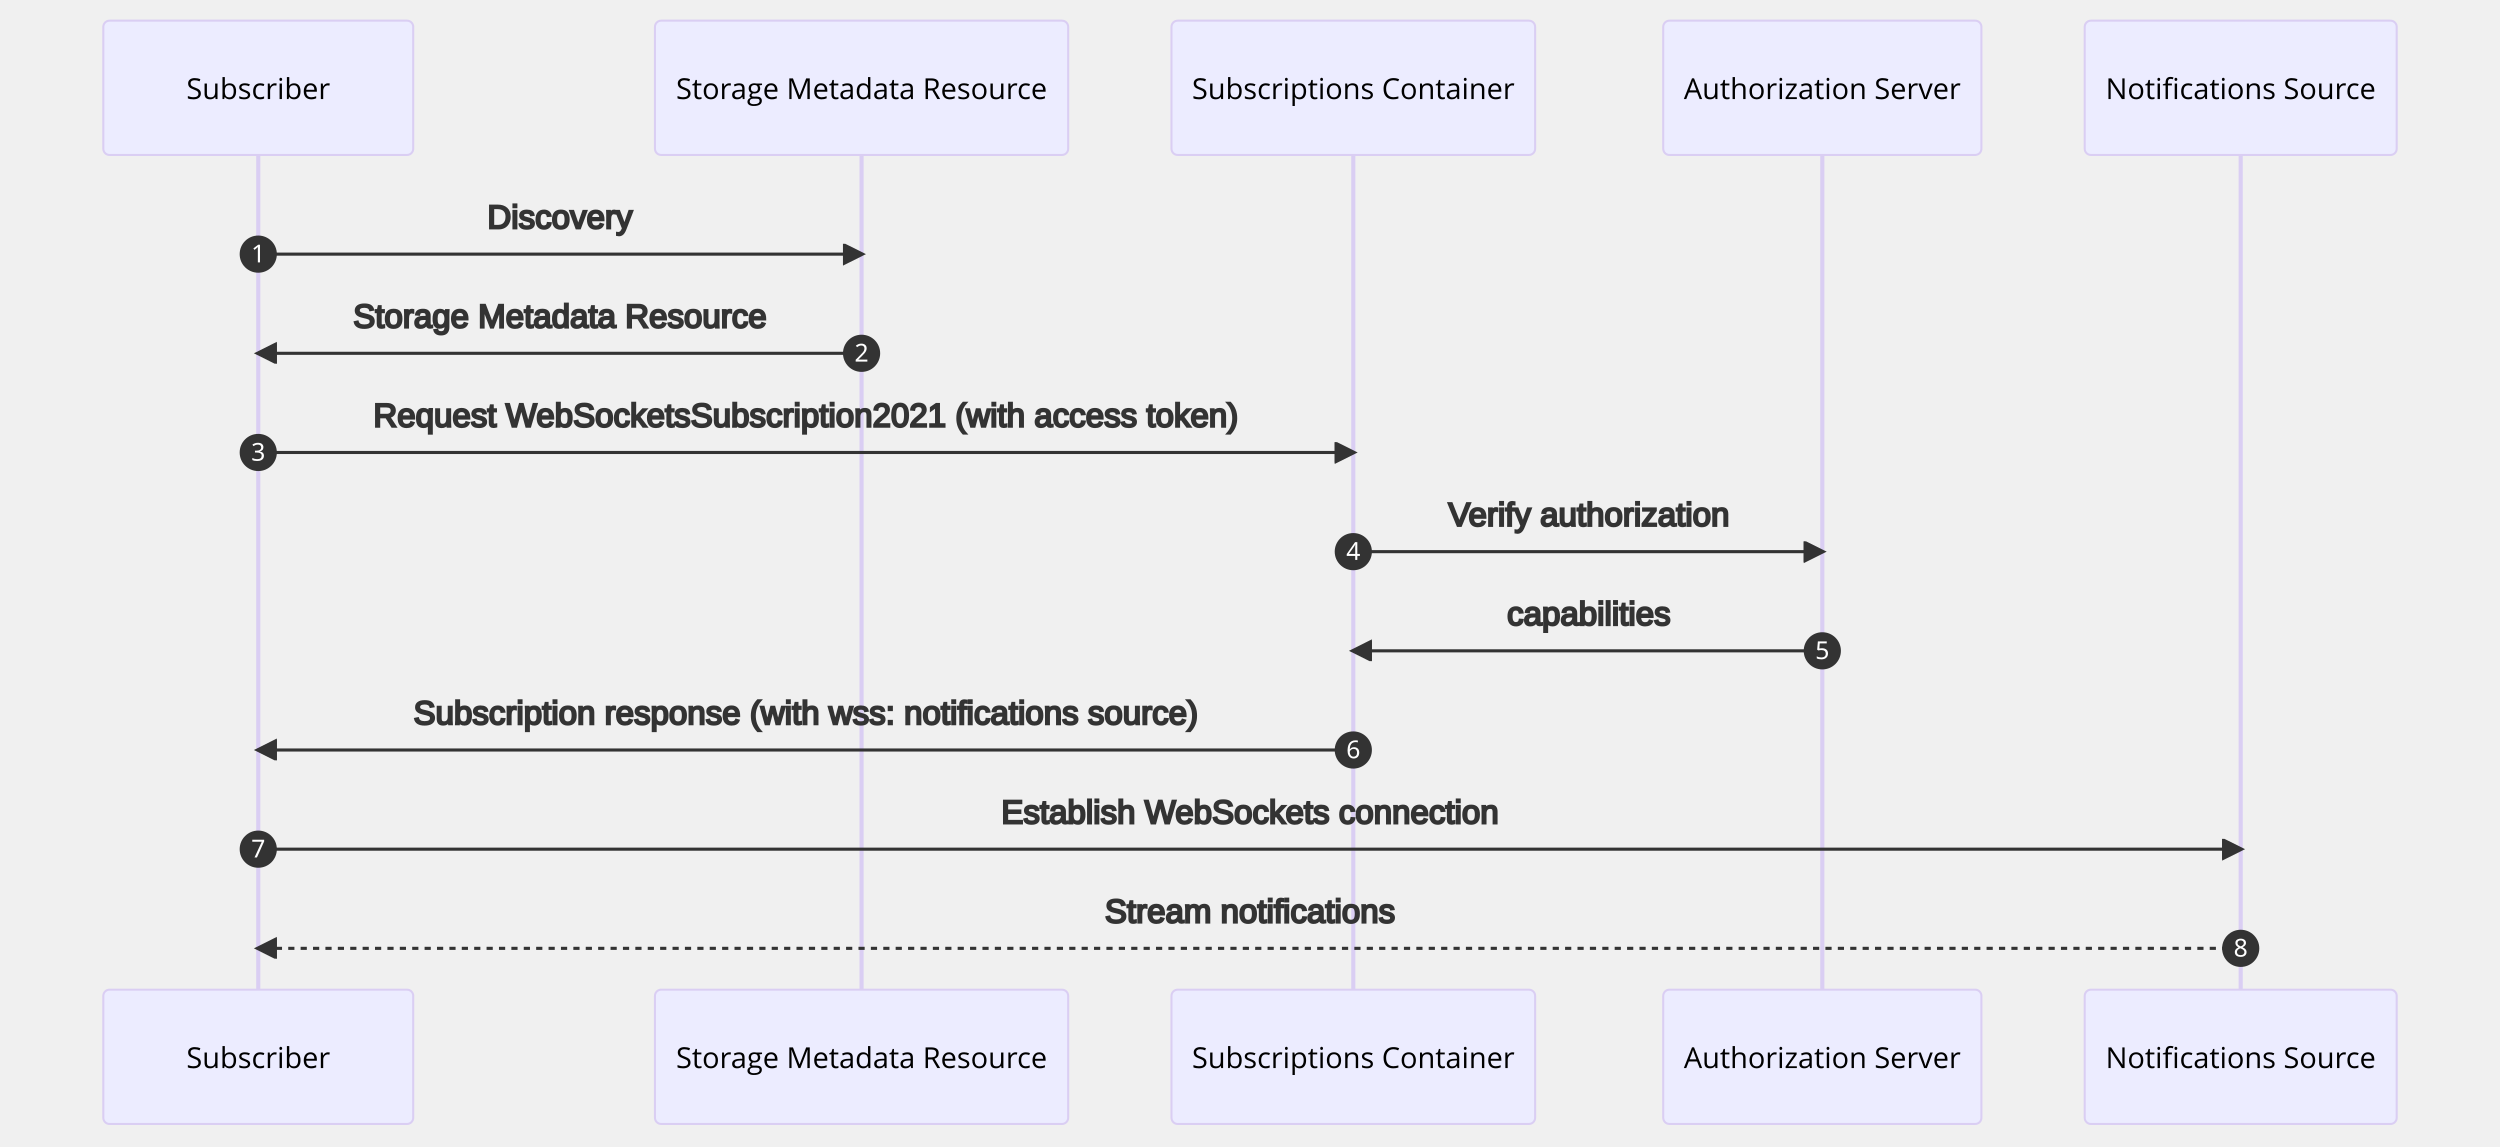
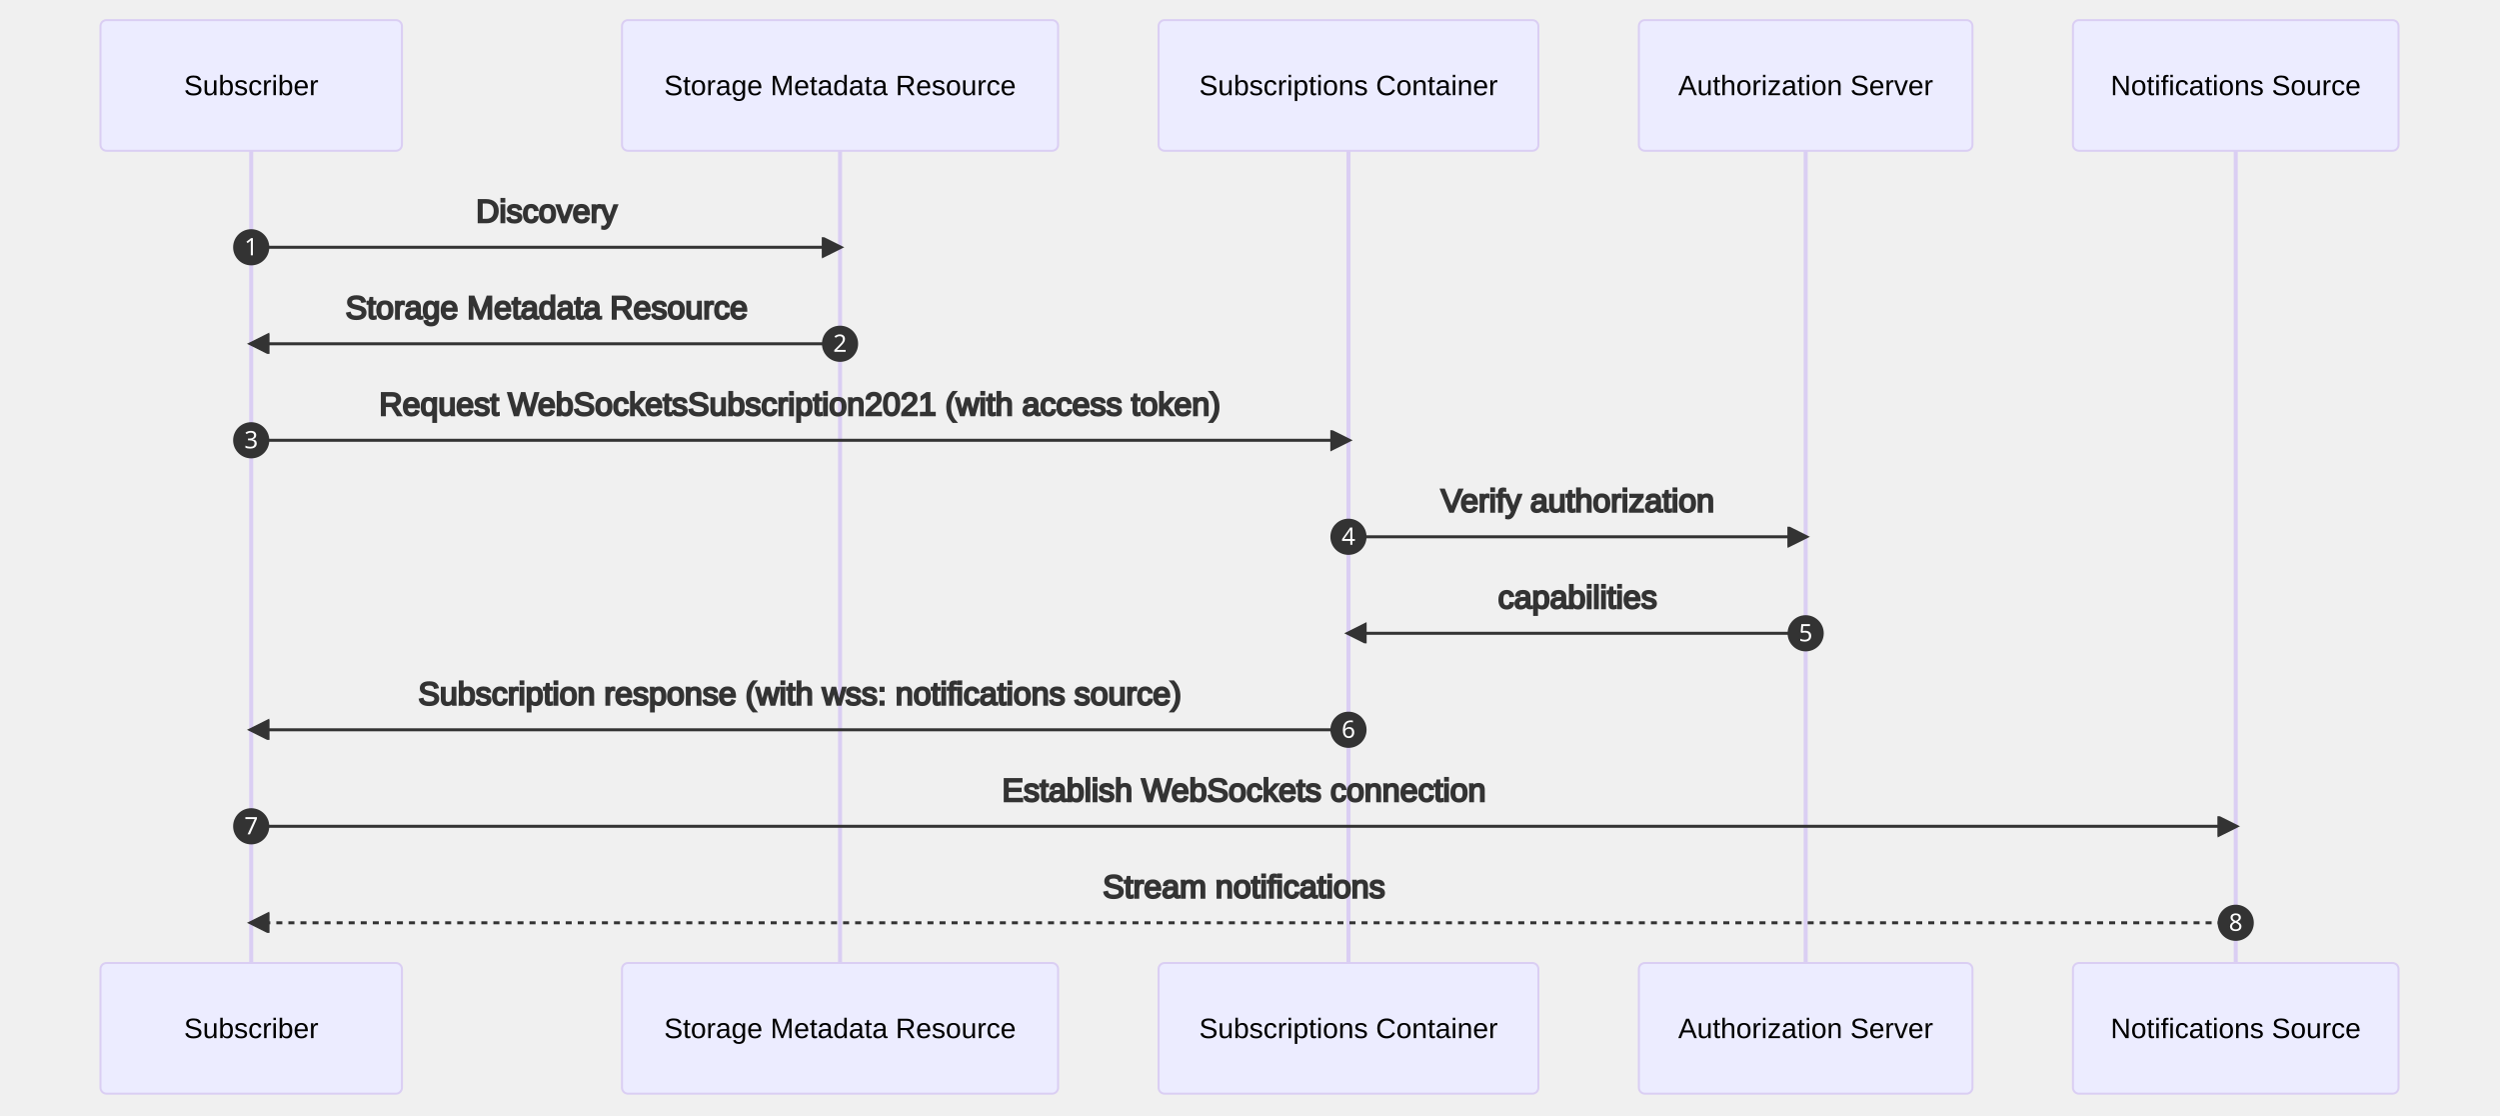
- <svg xmlns="http://www.w3.org/2000/svg" aria-labelledby="chart-title-mermaid-1657199746406 chart-desc-mermaid-1657199746406" role="img" viewBox="-50 -10 1210 555" style="max-width: 1210px; background-color: white;" height="555" width="100%" id="mermaid-1657199746406">
-   <style>#mermaid-1657199746406 {font-family:"trebuchet ms",verdana,arial,sans-serif;font-size:16px;fill:#333;}#mermaid-1657199746406 .error-icon{fill:#552222;}#mermaid-1657199746406 .error-text{fill:#552222;stroke:#552222;}#mermaid-1657199746406 .edge-thickness-normal{stroke-width:2px;}#mermaid-1657199746406 .edge-thickness-thick{stroke-width:3.5px;}#mermaid-1657199746406 .edge-pattern-solid{stroke-dasharray:0;}#mermaid-1657199746406 .edge-pattern-dashed{stroke-dasharray:3;}#mermaid-1657199746406 .edge-pattern-dotted{stroke-dasharray:2;}#mermaid-1657199746406 .marker{fill:#333333;stroke:#333333;}#mermaid-1657199746406 .marker.cross{stroke:#333333;}#mermaid-1657199746406 svg{font-family:"trebuchet ms",verdana,arial,sans-serif;font-size:16px;}#mermaid-1657199746406 .actor{stroke:hsl(259.626, 59.777%, 87.902%);fill:#ECECFF;}#mermaid-1657199746406 text.actor&gt;tspan{fill:black;stroke:none;}#mermaid-1657199746406 .actor-line{stroke:grey;}#mermaid-1657199746406 .messageLine0{stroke-width:1.5;stroke-dasharray:none;stroke:#333;}#mermaid-1657199746406 .messageLine1{stroke-width:1.5;stroke-dasharray:2,2;stroke:#333;}#mermaid-1657199746406 #arrowhead path{fill:#333;stroke:#333;}#mermaid-1657199746406 .sequenceNumber{fill:white;}#mermaid-1657199746406 #sequencenumber{fill:#333;}#mermaid-1657199746406 #crosshead path{fill:#333;stroke:#333;}#mermaid-1657199746406 .messageText{fill:#333;stroke:#333;}#mermaid-1657199746406 .labelBox{stroke:hsl(259.626, 59.777%, 87.902%);fill:#ECECFF;}#mermaid-1657199746406 .labelText,#mermaid-1657199746406 .labelText&gt;tspan{fill:black;stroke:none;}#mermaid-1657199746406 .loopText,#mermaid-1657199746406 .loopText&gt;tspan{fill:black;stroke:none;}#mermaid-1657199746406 .loopLine{stroke-width:2px;stroke-dasharray:2,2;stroke:hsl(259.626, 59.777%, 87.902%);fill:hsl(259.626, 59.777%, 87.902%);}#mermaid-1657199746406 .note{stroke:#aaaa33;fill:#fff5ad;}#mermaid-1657199746406 .noteText,#mermaid-1657199746406 .noteText&gt;tspan{fill:black;stroke:none;}#mermaid-1657199746406 .activation0{fill:#f4f4f4;stroke:#666;}#mermaid-1657199746406 .activation1{fill:#f4f4f4;stroke:#666;}#mermaid-1657199746406 .activation2{fill:#f4f4f4;stroke:#666;}#mermaid-1657199746406 .actorPopupMenu{position:absolute;}#mermaid-1657199746406 .actorPopupMenuPanel{position:absolute;fill:#ECECFF;box-shadow:0px 8px 16px 0px rgba(0,0,0,0.2);filter:drop-shadow(3px 5px 2px rgb(0 0 0 / 0.4));}#mermaid-1657199746406 .actor-man line{stroke:hsl(259.626, 59.777%, 87.902%);fill:#ECECFF;}#mermaid-1657199746406 .actor-man circle,#mermaid-1657199746406 line{stroke:hsl(259.626, 59.777%, 87.902%);fill:#ECECFF;stroke-width:2px;}#mermaid-1657199746406 :root{--mermaid-font-family:"trebuchet ms",verdana,arial,sans-serif;}</style>
+ <svg xmlns="http://www.w3.org/2000/svg" aria-labelledby="chart-title-mermaid-1660835846834 chart-desc-mermaid-1660835846834" role="img" viewBox="-50 -10 1243.5 555" style="max-width: 1243.5px; background-color: white;" height="555" width="100%" id="mermaid-1660835846834">
+   <style>#mermaid-1660835846834 {font-family:"trebuchet ms",verdana,arial,sans-serif;font-size:16px;fill:#333;}#mermaid-1660835846834 .error-icon{fill:#552222;}#mermaid-1660835846834 .error-text{fill:#552222;stroke:#552222;}#mermaid-1660835846834 .edge-thickness-normal{stroke-width:2px;}#mermaid-1660835846834 .edge-thickness-thick{stroke-width:3.5px;}#mermaid-1660835846834 .edge-pattern-solid{stroke-dasharray:0;}#mermaid-1660835846834 .edge-pattern-dashed{stroke-dasharray:3;}#mermaid-1660835846834 .edge-pattern-dotted{stroke-dasharray:2;}#mermaid-1660835846834 .marker{fill:#333333;stroke:#333333;}#mermaid-1660835846834 .marker.cross{stroke:#333333;}#mermaid-1660835846834 svg{font-family:"trebuchet ms",verdana,arial,sans-serif;font-size:16px;}#mermaid-1660835846834 .actor{stroke:hsl(259.626, 59.777%, 87.902%);fill:#ECECFF;}#mermaid-1660835846834 text.actor&gt;tspan{fill:black;stroke:none;}#mermaid-1660835846834 .actor-line{stroke:grey;}#mermaid-1660835846834 .messageLine0{stroke-width:1.5;stroke-dasharray:none;stroke:#333;}#mermaid-1660835846834 .messageLine1{stroke-width:1.5;stroke-dasharray:2,2;stroke:#333;}#mermaid-1660835846834 #arrowhead path{fill:#333;stroke:#333;}#mermaid-1660835846834 .sequenceNumber{fill:white;}#mermaid-1660835846834 #sequencenumber{fill:#333;}#mermaid-1660835846834 #crosshead path{fill:#333;stroke:#333;}#mermaid-1660835846834 .messageText{fill:#333;stroke:#333;}#mermaid-1660835846834 .labelBox{stroke:hsl(259.626, 59.777%, 87.902%);fill:#ECECFF;}#mermaid-1660835846834 .labelText,#mermaid-1660835846834 .labelText&gt;tspan{fill:black;stroke:none;}#mermaid-1660835846834 .loopText,#mermaid-1660835846834 .loopText&gt;tspan{fill:black;stroke:none;}#mermaid-1660835846834 .loopLine{stroke-width:2px;stroke-dasharray:2,2;stroke:hsl(259.626, 59.777%, 87.902%);fill:hsl(259.626, 59.777%, 87.902%);}#mermaid-1660835846834 .note{stroke:#aaaa33;fill:#fff5ad;}#mermaid-1660835846834 .noteText,#mermaid-1660835846834 .noteText&gt;tspan{fill:black;stroke:none;}#mermaid-1660835846834 .activation0{fill:#f4f4f4;stroke:#666;}#mermaid-1660835846834 .activation1{fill:#f4f4f4;stroke:#666;}#mermaid-1660835846834 .activation2{fill:#f4f4f4;stroke:#666;}#mermaid-1660835846834 .actorPopupMenu{position:absolute;}#mermaid-1660835846834 .actorPopupMenuPanel{position:absolute;fill:#ECECFF;box-shadow:0px 8px 16px 0px rgba(0,0,0,0.2);filter:drop-shadow(3px 5px 2px rgb(0 0 0 / 0.4));}#mermaid-1660835846834 .actor-man line{stroke:hsl(259.626, 59.777%, 87.902%);fill:#ECECFF;}#mermaid-1660835846834 .actor-man circle,#mermaid-1660835846834 line{stroke:hsl(259.626, 59.777%, 87.902%);fill:#ECECFF;stroke-width:2px;}#mermaid-1660835846834 :root{--mermaid-font-family:"trebuchet ms",verdana,arial,sans-serif;}</style>
  <g />
  <defs>
    <symbol height="24" width="24" id="computer">
      <path d="M2 2v13h20v-13h-20zm18 11h-16v-9h16v9zm-10.228 6l.466-1h3.524l.467 1h-4.457zm14.228 3h-24l2-6h2.104l-1.33 4h18.45l-1.297-4h2.073l2 6zm-5-10h-14v-7h14v7z" transform="scale(.5)" />
    </symbol>
  </defs>
  <defs>
    <symbol clip-rule="evenodd" fill-rule="evenodd" id="database">
      <path d="M12.258.001l.256.004.255.005.253.008.251.01.249.012.247.015.246.016.242.019.241.02.239.023.236.024.233.027.231.028.229.031.225.032.223.034.22.036.217.038.214.04.211.041.208.043.205.045.201.046.198.048.194.05.191.051.187.053.183.054.18.056.175.057.172.059.168.06.163.061.16.063.155.064.15.066.074.033.073.033.071.034.07.034.069.035.068.035.067.035.066.035.064.036.064.036.062.036.06.036.06.037.058.037.058.037.055.038.055.038.053.038.052.038.051.039.05.039.048.039.047.039.045.04.044.04.043.04.041.04.04.041.039.041.037.041.036.041.034.041.033.042.032.042.03.042.029.042.027.042.026.043.024.043.023.043.021.043.02.043.018.044.017.043.015.044.013.044.012.044.011.045.009.044.007.045.006.045.004.045.002.045.001.045v17l-.001.045-.002.045-.004.045-.006.045-.007.045-.009.044-.011.045-.012.044-.013.044-.015.044-.017.043-.018.044-.02.043-.021.043-.023.043-.024.043-.026.043-.027.042-.029.042-.03.042-.032.042-.033.042-.034.041-.036.041-.037.041-.039.041-.04.041-.041.04-.043.04-.044.04-.045.04-.047.039-.048.039-.05.039-.051.039-.052.038-.053.038-.055.038-.055.038-.058.037-.058.037-.06.037-.06.036-.062.036-.064.036-.064.036-.066.035-.067.035-.068.035-.069.035-.07.034-.071.034-.073.033-.074.033-.15.066-.155.064-.16.063-.163.061-.168.06-.172.059-.175.057-.18.056-.183.054-.187.053-.191.051-.194.05-.198.048-.201.046-.205.045-.208.043-.211.041-.214.04-.217.038-.22.036-.223.034-.225.032-.229.031-.231.028-.233.027-.236.024-.239.023-.241.02-.242.019-.246.016-.247.015-.249.012-.251.01-.253.008-.255.005-.256.004-.258.001-.258-.001-.256-.004-.255-.005-.253-.008-.251-.01-.249-.012-.247-.015-.245-.016-.243-.019-.241-.02-.238-.023-.236-.024-.234-.027-.231-.028-.228-.031-.226-.032-.223-.034-.22-.036-.217-.038-.214-.04-.211-.041-.208-.043-.204-.045-.201-.046-.198-.048-.195-.05-.19-.051-.187-.053-.184-.054-.179-.056-.176-.057-.172-.059-.167-.06-.164-.061-.159-.063-.155-.064-.151-.066-.074-.033-.072-.033-.072-.034-.07-.034-.069-.035-.068-.035-.067-.035-.066-.035-.064-.036-.063-.036-.062-.036-.061-.036-.06-.037-.058-.037-.057-.037-.056-.038-.055-.038-.053-.038-.052-.038-.051-.039-.049-.039-.049-.039-.046-.039-.046-.04-.044-.04-.043-.04-.041-.04-.04-.041-.039-.041-.037-.041-.036-.041-.034-.041-.033-.042-.032-.042-.03-.042-.029-.042-.027-.042-.026-.043-.024-.043-.023-.043-.021-.043-.02-.043-.018-.044-.017-.043-.015-.044-.013-.044-.012-.044-.011-.045-.009-.044-.007-.045-.006-.045-.004-.045-.002-.045-.001-.045v-17l.001-.045.002-.045.004-.045.006-.045.007-.045.009-.044.011-.045.012-.044.013-.044.015-.044.017-.043.018-.044.02-.043.021-.043.023-.043.024-.043.026-.043.027-.042.029-.042.03-.042.032-.042.033-.042.034-.041.036-.041.037-.041.039-.041.04-.041.041-.04.043-.04.044-.04.046-.04.046-.039.049-.039.049-.039.051-.039.052-.038.053-.038.055-.038.056-.038.057-.037.058-.037.06-.037.061-.036.062-.036.063-.036.064-.036.066-.035.067-.035.068-.035.069-.035.07-.034.072-.034.072-.033.074-.033.151-.066.155-.064.159-.063.164-.061.167-.06.172-.059.176-.057.179-.056.184-.054.187-.053.19-.051.195-.05.198-.048.201-.046.204-.045.208-.043.211-.041.214-.04.217-.038.22-.036.223-.034.226-.032.228-.031.231-.028.234-.027.236-.024.238-.023.241-.02.243-.019.245-.016.247-.015.249-.012.251-.01.253-.008.255-.005.256-.004.258-.001.258.001zm-9.258 20.499v.01l.001.021.003.021.004.022.005.021.006.022.007.022.009.023.01.022.011.023.012.023.013.023.015.023.016.024.017.023.018.024.019.024.021.024.022.025.023.024.024.025.052.049.056.05.061.051.066.051.07.051.075.051.079.052.084.052.088.052.092.052.097.052.102.051.105.052.11.052.114.051.119.051.123.051.127.05.131.05.135.05.139.048.144.049.147.047.152.047.155.047.16.045.163.045.167.043.171.043.176.041.178.041.183.039.187.039.19.037.194.035.197.035.202.033.204.031.209.03.212.029.216.027.219.025.222.024.226.021.23.02.233.018.236.016.24.015.243.012.246.01.249.008.253.005.256.004.259.001.26-.001.257-.004.254-.005.25-.008.247-.011.244-.012.241-.014.237-.016.233-.018.231-.021.226-.021.224-.024.22-.026.216-.027.212-.028.21-.031.205-.031.202-.034.198-.034.194-.036.191-.037.187-.039.183-.04.179-.04.175-.042.172-.043.168-.044.163-.045.16-.046.155-.046.152-.047.148-.048.143-.049.139-.049.136-.05.131-.05.126-.05.123-.051.118-.052.114-.051.11-.052.106-.052.101-.052.096-.052.092-.052.088-.053.083-.051.079-.052.074-.052.07-.051.065-.051.06-.051.056-.05.051-.05.023-.024.023-.025.021-.024.02-.024.019-.024.018-.024.017-.024.015-.023.014-.024.013-.023.012-.023.01-.023.01-.022.008-.022.006-.022.006-.022.004-.022.004-.021.001-.021.001-.021v-4.127l-.077.055-.08.053-.083.054-.085.053-.087.052-.09.052-.093.051-.095.05-.097.05-.1.049-.102.049-.105.048-.106.047-.109.047-.111.046-.114.045-.115.045-.118.044-.12.043-.122.042-.124.042-.126.041-.128.04-.13.04-.132.038-.134.038-.135.037-.138.037-.139.035-.142.035-.143.034-.144.033-.147.032-.148.031-.15.03-.151.03-.153.029-.154.027-.156.027-.158.026-.159.025-.161.024-.162.023-.163.022-.165.021-.166.02-.167.019-.169.018-.169.017-.171.016-.173.015-.173.014-.175.013-.175.012-.177.011-.178.01-.179.008-.179.008-.181.006-.182.005-.182.004-.184.003-.184.002h-.37l-.184-.002-.184-.003-.182-.004-.182-.005-.181-.006-.179-.008-.179-.008-.178-.01-.176-.011-.176-.012-.175-.013-.173-.014-.172-.015-.171-.016-.17-.017-.169-.018-.167-.019-.166-.02-.165-.021-.163-.022-.162-.023-.161-.024-.159-.025-.157-.026-.156-.027-.155-.027-.153-.029-.151-.03-.15-.03-.148-.031-.146-.032-.145-.033-.143-.034-.141-.035-.14-.035-.137-.037-.136-.037-.134-.038-.132-.038-.13-.04-.128-.04-.126-.041-.124-.042-.122-.042-.12-.044-.117-.043-.116-.045-.113-.045-.112-.046-.109-.047-.106-.047-.105-.048-.102-.049-.1-.049-.097-.05-.095-.05-.093-.052-.09-.051-.087-.052-.085-.053-.083-.054-.08-.054-.077-.054v4.127zm0-5.654v.011l.001.021.003.021.004.021.005.022.006.022.007.022.009.022.01.022.011.023.012.023.013.023.015.024.016.023.017.024.018.024.019.024.021.024.022.024.023.025.024.024.052.05.056.05.061.05.066.051.07.051.075.052.079.051.084.052.088.052.092.052.097.052.102.052.105.052.11.051.114.051.119.052.123.05.127.051.131.05.135.049.139.049.144.048.147.048.152.047.155.046.16.045.163.045.167.044.171.042.176.042.178.04.183.04.187.038.19.037.194.036.197.034.202.033.204.032.209.03.212.028.216.027.219.025.222.024.226.022.23.02.233.018.236.016.24.014.243.012.246.01.249.008.253.006.256.003.259.001.26-.001.257-.003.254-.006.25-.008.247-.01.244-.012.241-.015.237-.016.233-.018.231-.02.226-.022.224-.024.22-.025.216-.027.212-.029.21-.03.205-.032.202-.033.198-.035.194-.036.191-.037.187-.039.183-.039.179-.041.175-.042.172-.043.168-.044.163-.045.16-.045.155-.047.152-.047.148-.048.143-.048.139-.05.136-.049.131-.05.126-.051.123-.051.118-.051.114-.052.11-.052.106-.052.101-.052.096-.052.092-.052.088-.052.083-.052.079-.052.074-.051.07-.052.065-.051.06-.05.056-.051.051-.049.023-.025.023-.024.021-.025.02-.024.019-.024.018-.024.017-.024.015-.023.014-.023.013-.024.012-.022.01-.023.01-.023.008-.022.006-.022.006-.022.004-.021.004-.022.001-.021.001-.021v-4.139l-.077.054-.08.054-.083.054-.085.052-.087.053-.09.051-.093.051-.095.051-.097.05-.1.049-.102.049-.105.048-.106.047-.109.047-.111.046-.114.045-.115.044-.118.044-.12.044-.122.042-.124.042-.126.041-.128.04-.13.039-.132.039-.134.038-.135.037-.138.036-.139.036-.142.035-.143.033-.144.033-.147.033-.148.031-.15.03-.151.03-.153.028-.154.028-.156.027-.158.026-.159.025-.161.024-.162.023-.163.022-.165.021-.166.02-.167.019-.169.018-.169.017-.171.016-.173.015-.173.014-.175.013-.175.012-.177.011-.178.009-.179.009-.179.007-.181.007-.182.005-.182.004-.184.003-.184.002h-.37l-.184-.002-.184-.003-.182-.004-.182-.005-.181-.007-.179-.007-.179-.009-.178-.009-.176-.011-.176-.012-.175-.013-.173-.014-.172-.015-.171-.016-.17-.017-.169-.018-.167-.019-.166-.02-.165-.021-.163-.022-.162-.023-.161-.024-.159-.025-.157-.026-.156-.027-.155-.028-.153-.028-.151-.03-.15-.03-.148-.031-.146-.033-.145-.033-.143-.033-.141-.035-.14-.036-.137-.036-.136-.037-.134-.038-.132-.039-.13-.039-.128-.04-.126-.041-.124-.042-.122-.043-.12-.043-.117-.044-.116-.044-.113-.046-.112-.046-.109-.046-.106-.047-.105-.048-.102-.049-.1-.049-.097-.05-.095-.051-.093-.051-.09-.051-.087-.053-.085-.052-.083-.054-.08-.054-.077-.054v4.139zm0-5.666v.011l.001.02.003.022.004.021.005.022.006.021.007.022.009.023.01.022.011.023.012.023.013.023.015.023.016.024.017.024.018.023.019.024.021.025.022.024.023.024.024.025.052.05.056.05.061.05.066.051.07.051.075.052.079.051.084.052.088.052.092.052.097.052.102.052.105.051.11.052.114.051.119.051.123.051.127.05.131.05.135.05.139.049.144.048.147.048.152.047.155.046.16.045.163.045.167.043.171.043.176.042.178.04.183.04.187.038.19.037.194.036.197.034.202.033.204.032.209.03.212.028.216.027.219.025.222.024.226.021.23.02.233.018.236.017.24.014.243.012.246.01.249.008.253.006.256.003.259.001.26-.001.257-.003.254-.006.25-.008.247-.01.244-.013.241-.014.237-.016.233-.018.231-.02.226-.022.224-.024.22-.025.216-.027.212-.029.21-.03.205-.032.202-.033.198-.035.194-.036.191-.037.187-.039.183-.039.179-.041.175-.042.172-.043.168-.044.163-.045.16-.045.155-.047.152-.047.148-.048.143-.049.139-.049.136-.049.131-.051.126-.05.123-.051.118-.052.114-.051.11-.052.106-.052.101-.052.096-.052.092-.052.088-.052.083-.052.079-.052.074-.052.07-.051.065-.051.06-.051.056-.05.051-.049.023-.025.023-.025.021-.024.02-.024.019-.024.018-.024.017-.024.015-.023.014-.024.013-.023.012-.023.01-.022.01-.023.008-.022.006-.022.006-.022.004-.022.004-.021.001-.021.001-.021v-4.153l-.077.054-.08.054-.083.053-.085.053-.087.053-.09.051-.093.051-.095.051-.097.05-.1.049-.102.048-.105.048-.106.048-.109.046-.111.046-.114.046-.115.044-.118.044-.12.043-.122.043-.124.042-.126.041-.128.04-.13.039-.132.039-.134.038-.135.037-.138.036-.139.036-.142.034-.143.034-.144.033-.147.032-.148.032-.15.03-.151.03-.153.028-.154.028-.156.027-.158.026-.159.024-.161.024-.162.023-.163.023-.165.021-.166.02-.167.019-.169.018-.169.017-.171.016-.173.015-.173.014-.175.013-.175.012-.177.01-.178.01-.179.009-.179.007-.181.006-.182.006-.182.004-.184.003-.184.001-.185.001-.185-.001-.184-.001-.184-.003-.182-.004-.182-.006-.181-.006-.179-.007-.179-.009-.178-.01-.176-.01-.176-.012-.175-.013-.173-.014-.172-.015-.171-.016-.17-.017-.169-.018-.167-.019-.166-.02-.165-.021-.163-.023-.162-.023-.161-.024-.159-.024-.157-.026-.156-.027-.155-.028-.153-.028-.151-.03-.15-.03-.148-.032-.146-.032-.145-.033-.143-.034-.141-.034-.14-.036-.137-.036-.136-.037-.134-.038-.132-.039-.13-.039-.128-.041-.126-.041-.124-.041-.122-.043-.12-.043-.117-.044-.116-.044-.113-.046-.112-.046-.109-.046-.106-.048-.105-.048-.102-.048-.1-.05-.097-.049-.095-.051-.093-.051-.09-.052-.087-.052-.085-.053-.083-.053-.08-.054-.077-.054v4.153zm8.74-8.179l-.257.004-.254.005-.25.008-.247.011-.244.012-.241.014-.237.016-.233.018-.231.021-.226.022-.224.023-.22.026-.216.027-.212.028-.21.031-.205.032-.202.033-.198.034-.194.036-.191.038-.187.038-.183.04-.179.041-.175.042-.172.043-.168.043-.163.045-.16.046-.155.046-.152.048-.148.048-.143.048-.139.049-.136.05-.131.05-.126.051-.123.051-.118.051-.114.052-.11.052-.106.052-.101.052-.096.052-.092.052-.088.052-.083.052-.079.052-.074.051-.07.052-.065.051-.06.05-.056.05-.051.05-.023.025-.023.024-.021.024-.02.025-.019.024-.018.024-.017.023-.015.024-.014.023-.013.023-.012.023-.01.023-.01.022-.008.022-.006.023-.006.021-.004.022-.004.021-.001.021-.001.021.001.021.001.021.004.021.004.022.006.021.006.023.008.022.01.022.01.023.012.023.013.023.014.023.015.024.017.023.018.024.019.024.02.025.021.024.023.024.023.025.051.05.056.05.06.05.065.051.07.052.074.051.079.052.083.052.088.052.092.052.096.052.101.052.106.052.11.052.114.052.118.051.123.051.126.051.131.05.136.05.139.049.143.048.148.048.152.048.155.046.16.046.163.045.168.043.172.043.175.042.179.041.183.04.187.038.191.038.194.036.198.034.202.033.205.032.21.031.212.028.216.027.22.026.224.023.226.022.231.021.233.018.237.016.241.014.244.012.247.011.25.008.254.005.257.004.26.001.26-.001.257-.004.254-.005.25-.008.247-.011.244-.012.241-.014.237-.016.233-.018.231-.021.226-.022.224-.023.22-.026.216-.027.212-.028.21-.031.205-.032.202-.033.198-.034.194-.036.191-.038.187-.038.183-.04.179-.041.175-.042.172-.043.168-.043.163-.045.16-.046.155-.046.152-.048.148-.048.143-.048.139-.049.136-.05.131-.05.126-.051.123-.051.118-.051.114-.052.11-.052.106-.052.101-.052.096-.052.092-.052.088-.052.083-.052.079-.052.074-.051.07-.052.065-.051.06-.05.056-.05.051-.05.023-.025.023-.024.021-.024.02-.025.019-.024.018-.024.017-.023.015-.024.014-.023.013-.023.012-.023.01-.023.01-.022.008-.022.006-.023.006-.021.004-.022.004-.021.001-.021.001-.021-.001-.021-.001-.021-.004-.021-.004-.022-.006-.021-.006-.023-.008-.022-.01-.022-.01-.023-.012-.023-.013-.023-.014-.023-.015-.024-.017-.023-.018-.024-.019-.024-.02-.025-.021-.024-.023-.024-.023-.025-.051-.05-.056-.05-.06-.05-.065-.051-.07-.052-.074-.051-.079-.052-.083-.052-.088-.052-.092-.052-.096-.052-.101-.052-.106-.052-.11-.052-.114-.052-.118-.051-.123-.051-.126-.051-.131-.05-.136-.05-.139-.049-.143-.048-.148-.048-.152-.048-.155-.046-.16-.046-.163-.045-.168-.043-.172-.043-.175-.042-.179-.041-.183-.04-.187-.038-.191-.038-.194-.036-.198-.034-.202-.033-.205-.032-.21-.031-.212-.028-.216-.027-.22-.026-.224-.023-.226-.022-.231-.021-.233-.018-.237-.016-.241-.014-.244-.012-.247-.011-.25-.008-.254-.005-.257-.004-.26-.001-.26.001z" transform="scale(.5)" />
    </symbol>
  </defs>
  <defs>
    <symbol height="24" width="24" id="clock">
      <path d="M12 2c5.514 0 10 4.486 10 10s-4.486 10-10 10-10-4.486-10-10 4.486-10 10-10zm0-2c-6.627 0-12 5.373-12 12s5.373 12 12 12 12-5.373 12-12-5.373-12-12-12zm5.848 12.459c.202.038.202.333.001.372-1.907.361-6.045 1.111-6.547 1.111-.719 0-1.301-.582-1.301-1.301 0-.512.77-5.447 1.125-7.445.034-.192.312-.181.343.014l.985 6.238 5.394 1.011z" transform="scale(.5)" />
    </symbol>
  </defs>
  <g>
    <line stroke="#999" stroke-width="0.5px" class="200" y2="489" x2="75" y1="5" x1="75" id="actor0" />
    <g id="root-0">
      <rect class="actor" ry="3" rx="3" height="65" width="150" stroke="#666" fill="#eaeaea" y="0" x="0" />
-       <text style="text-anchor: middle; font-size: 14px; font-weight: 400; font-family: &quot;Open Sans&quot;, sans-serif;" class="actor" alignment-baseline="central" dominant-baseline="central" y="32.5" x="75">
+       <text style="text-anchor: middle; font-size: 14px; font-weight: 400;" class="actor" alignment-baseline="central" dominant-baseline="central" y="32.5" x="75">
        <tspan dy="0" x="75">Subscriber</tspan>
      </text>
    </g>
  </g>
  <g>
-     <line stroke="#999" stroke-width="0.5px" class="200" y2="489" x2="367" y1="5" x1="367" id="actor1" />
+     <line stroke="#999" stroke-width="0.5px" class="200" y2="489" x2="368" y1="5" x1="368" id="actor1" />
    <g id="root-1">
-       <rect class="actor" ry="3" rx="3" height="65" width="200" stroke="#666" fill="#eaeaea" y="0" x="267" />
-       <text style="text-anchor: middle; font-size: 14px; font-weight: 400; font-family: &quot;Open Sans&quot;, sans-serif;" class="actor" alignment-baseline="central" dominant-baseline="central" y="32.5" x="367">
-         <tspan dy="0" x="367">Storage Metadata Resource</tspan>
+       <rect class="actor" ry="3" rx="3" height="65" width="217" stroke="#666" fill="#eaeaea" y="0" x="259.5" />
+       <text style="text-anchor: middle; font-size: 14px; font-weight: 400;" class="actor" alignment-baseline="central" dominant-baseline="central" y="32.5" x="368">
+         <tspan dy="0" x="368">Storage Metadata Resource</tspan>
      </text>
    </g>
  </g>
  <g>
-     <line stroke="#999" stroke-width="0.5px" class="200" y2="489" x2="605" y1="5" x1="605" id="actor2" />
+     <line stroke="#999" stroke-width="0.5px" class="200" y2="489" x2="621" y1="5" x1="621" id="actor2" />
    <g id="root-2">
-       <rect class="actor" ry="3" rx="3" height="65" width="176" stroke="#666" fill="#eaeaea" y="0" x="517" />
-       <text style="text-anchor: middle; font-size: 14px; font-weight: 400; font-family: &quot;Open Sans&quot;, sans-serif;" class="actor" alignment-baseline="central" dominant-baseline="central" y="32.5" x="605">
-         <tspan dy="0" x="605">Subscriptions Container</tspan>
+       <rect class="actor" ry="3" rx="3" height="65" width="189" stroke="#666" fill="#eaeaea" y="0" x="526.5" />
+       <text style="text-anchor: middle; font-size: 14px; font-weight: 400;" class="actor" alignment-baseline="central" dominant-baseline="central" y="32.5" x="621">
+         <tspan dy="0" x="621">Subscriptions Container</tspan>
      </text>
    </g>
  </g>
  <g>
-     <line stroke="#999" stroke-width="0.5px" class="200" y2="489" x2="832" y1="5" x1="832" id="actor3" />
+     <line stroke="#999" stroke-width="0.5px" class="200" y2="489" x2="848.5" y1="5" x1="848.5" id="actor3" />
    <g id="root-3">
-       <rect class="actor" ry="3" rx="3" height="65" width="154" stroke="#666" fill="#eaeaea" y="0" x="755" />
-       <text style="text-anchor: middle; font-size: 14px; font-weight: 400; font-family: &quot;Open Sans&quot;, sans-serif;" class="actor" alignment-baseline="central" dominant-baseline="central" y="32.5" x="832">
-         <tspan dy="0" x="832">Authorization Server</tspan>
+       <rect class="actor" ry="3" rx="3" height="65" width="166" stroke="#666" fill="#eaeaea" y="0" x="765.5" />
+       <text style="text-anchor: middle; font-size: 14px; font-weight: 400;" class="actor" alignment-baseline="central" dominant-baseline="central" y="32.5" x="848.5">
+         <tspan dy="0" x="848.5">Authorization Server</tspan>
      </text>
    </g>
  </g>
  <g>
-     <line stroke="#999" stroke-width="0.5px" class="200" y2="489" x2="1034.5" y1="5" x1="1034.5" id="actor4" />
+     <line stroke="#999" stroke-width="0.5px" class="200" y2="489" x2="1062.5" y1="5" x1="1062.5" id="actor4" />
    <g id="root-4">
-       <rect class="actor" ry="3" rx="3" height="65" width="151" stroke="#666" fill="#eaeaea" y="0" x="959" />
-       <text style="text-anchor: middle; font-size: 14px; font-weight: 400; font-family: &quot;Open Sans&quot;, sans-serif;" class="actor" alignment-baseline="central" dominant-baseline="central" y="32.5" x="1034.5">
-         <tspan dy="0" x="1034.5">Notifications Source</tspan>
+       <rect class="actor" ry="3" rx="3" height="65" width="162" stroke="#666" fill="#eaeaea" y="0" x="981.5" />
+       <text style="text-anchor: middle; font-size: 14px; font-weight: 400;" class="actor" alignment-baseline="central" dominant-baseline="central" y="32.5" x="1062.5">
+         <tspan dy="0" x="1062.5">Notifications Source</tspan>
      </text>
    </g>
  </g>
  <defs>
    <marker orient="auto" markerHeight="12" markerWidth="12" markerUnits="userSpaceOnUse" refY="5" refX="9" id="arrowhead">
      <path d="M 0 0 L 10 5 L 0 10 z" />
    </marker>
  </defs>
  <defs>
    <marker refY="4" refX="16" orient="auto" markerHeight="8" markerWidth="15" id="crosshead">
      <path style="stroke-dasharray: 0, 0;" d="M 9,2 V 6 L16,4 Z" stroke-width="1px" stroke="#000000" fill="black" />
      <path style="stroke-dasharray: 0, 0;" d="M 0,1 L 6,7 M 6,1 L 0,7" stroke-width="1px" stroke="#000000" fill="none" />
    </marker>
  </defs>
  <defs>
    <marker orient="auto" markerHeight="28" markerWidth="20" refY="7" refX="18" id="filled-head">
      <path d="M 18,7 L9,13 L14,7 L9,1 Z" />
    </marker>
  </defs>
  <defs>
    <marker orient="auto" markerHeight="40" markerWidth="60" refY="15" refX="15" id="sequencenumber">
      <circle r="6" cy="15" cx="15" />
    </marker>
  </defs>
-   <text style="font-family: &quot;trebuchet ms&quot;, verdana, arial, sans-serif; font-size: 16px; font-weight: 400;" dy="1em" class="messageText" alignment-baseline="middle" dominant-baseline="middle" text-anchor="middle" y="80" x="221">Discovery</text>
-   <line style="fill: none;" marker-start="url(#sequencenumber)" marker-end="url(#arrowhead)" stroke="none" stroke-width="2" class="messageLine0" y2="113" x2="367" y1="113" x1="75" />
+   <text style="font-size: 16px; font-weight: 400;" dy="1em" class="messageText" alignment-baseline="middle" dominant-baseline="middle" text-anchor="middle" y="80" x="222">Discovery</text>
+   <line style="fill: none;" marker-start="url(#sequencenumber)" marker-end="url(#arrowhead)" stroke="none" stroke-width="2" class="messageLine0" y2="113" x2="368" y1="113" x1="75" />
  <text class="sequenceNumber" text-anchor="middle" font-size="12px" font-family="sans-serif" y="117" x="75">1</text>
-   <text style="font-family: &quot;trebuchet ms&quot;, verdana, arial, sans-serif; font-size: 16px; font-weight: 400;" dy="1em" class="messageText" alignment-baseline="middle" dominant-baseline="middle" text-anchor="middle" y="128" x="221">Storage Metadata Resource</text>
-   <line style="fill: none;" marker-start="url(#sequencenumber)" marker-end="url(#arrowhead)" stroke="none" stroke-width="2" class="messageLine0" y2="161" x2="75" y1="161" x1="367" />
-   <text class="sequenceNumber" text-anchor="middle" font-size="12px" font-family="sans-serif" y="165" x="367">2</text>
-   <text style="font-family: &quot;trebuchet ms&quot;, verdana, arial, sans-serif; font-size: 16px; font-weight: 400;" dy="1em" class="messageText" alignment-baseline="middle" dominant-baseline="middle" text-anchor="middle" y="176" x="340">Request WebSocketsSubscription2021 (with access token)</text>
-   <line style="fill: none;" marker-start="url(#sequencenumber)" marker-end="url(#arrowhead)" stroke="none" stroke-width="2" class="messageLine0" y2="209" x2="605" y1="209" x1="75" />
+   <text style="font-size: 16px; font-weight: 400;" dy="1em" class="messageText" alignment-baseline="middle" dominant-baseline="middle" text-anchor="middle" y="128" x="222">Storage Metadata Resource</text>
+   <line style="fill: none;" marker-start="url(#sequencenumber)" marker-end="url(#arrowhead)" stroke="none" stroke-width="2" class="messageLine0" y2="161" x2="75" y1="161" x1="368" />
+   <text class="sequenceNumber" text-anchor="middle" font-size="12px" font-family="sans-serif" y="165" x="368">2</text>
+   <text style="font-size: 16px; font-weight: 400;" dy="1em" class="messageText" alignment-baseline="middle" dominant-baseline="middle" text-anchor="middle" y="176" x="348">Request WebSocketsSubscription2021 (with access token)</text>
+   <line style="fill: none;" marker-start="url(#sequencenumber)" marker-end="url(#arrowhead)" stroke="none" stroke-width="2" class="messageLine0" y2="209" x2="621" y1="209" x1="75" />
  <text class="sequenceNumber" text-anchor="middle" font-size="12px" font-family="sans-serif" y="213" x="75">3</text>
-   <text style="font-family: &quot;trebuchet ms&quot;, verdana, arial, sans-serif; font-size: 16px; font-weight: 400;" dy="1em" class="messageText" alignment-baseline="middle" dominant-baseline="middle" text-anchor="middle" y="224" x="719">Verify authorization</text>
-   <line style="fill: none;" marker-start="url(#sequencenumber)" marker-end="url(#arrowhead)" stroke="none" stroke-width="2" class="messageLine0" y2="257" x2="832" y1="257" x1="605" />
-   <text class="sequenceNumber" text-anchor="middle" font-size="12px" font-family="sans-serif" y="261" x="605">4</text>
-   <text style="font-family: &quot;trebuchet ms&quot;, verdana, arial, sans-serif; font-size: 16px; font-weight: 400;" dy="1em" class="messageText" alignment-baseline="middle" dominant-baseline="middle" text-anchor="middle" y="272" x="719">capabilities</text>
-   <line style="fill: none;" marker-start="url(#sequencenumber)" marker-end="url(#arrowhead)" stroke="none" stroke-width="2" class="messageLine0" y2="305" x2="605" y1="305" x1="832" />
-   <text class="sequenceNumber" text-anchor="middle" font-size="12px" font-family="sans-serif" y="309" x="832">5</text>
-   <text style="font-family: &quot;trebuchet ms&quot;, verdana, arial, sans-serif; font-size: 16px; font-weight: 400;" dy="1em" class="messageText" alignment-baseline="middle" dominant-baseline="middle" text-anchor="middle" y="320" x="340">Subscription response (with wss: notifications source)</text>
-   <line style="fill: none;" marker-start="url(#sequencenumber)" marker-end="url(#arrowhead)" stroke="none" stroke-width="2" class="messageLine0" y2="353" x2="75" y1="353" x1="605" />
-   <text class="sequenceNumber" text-anchor="middle" font-size="12px" font-family="sans-serif" y="357" x="605">6</text>
-   <text style="font-family: &quot;trebuchet ms&quot;, verdana, arial, sans-serif; font-size: 16px; font-weight: 400;" dy="1em" class="messageText" alignment-baseline="middle" dominant-baseline="middle" text-anchor="middle" y="368" x="555">Establish WebSockets connection</text>
-   <line style="fill: none;" marker-start="url(#sequencenumber)" marker-end="url(#arrowhead)" stroke="none" stroke-width="2" class="messageLine0" y2="401" x2="1034.5" y1="401" x1="75" />
+   <text style="font-size: 16px; font-weight: 400;" dy="1em" class="messageText" alignment-baseline="middle" dominant-baseline="middle" text-anchor="middle" y="224" x="735">Verify authorization</text>
+   <line style="fill: none;" marker-start="url(#sequencenumber)" marker-end="url(#arrowhead)" stroke="none" stroke-width="2" class="messageLine0" y2="257" x2="848.5" y1="257" x1="621" />
+   <text class="sequenceNumber" text-anchor="middle" font-size="12px" font-family="sans-serif" y="261" x="621">4</text>
+   <text style="font-size: 16px; font-weight: 400;" dy="1em" class="messageText" alignment-baseline="middle" dominant-baseline="middle" text-anchor="middle" y="272" x="735">capabilities</text>
+   <line style="fill: none;" marker-start="url(#sequencenumber)" marker-end="url(#arrowhead)" stroke="none" stroke-width="2" class="messageLine0" y2="305" x2="621" y1="305" x1="848.5" />
+   <text class="sequenceNumber" text-anchor="middle" font-size="12px" font-family="sans-serif" y="309" x="848.5">5</text>
+   <text style="font-size: 16px; font-weight: 400;" dy="1em" class="messageText" alignment-baseline="middle" dominant-baseline="middle" text-anchor="middle" y="320" x="348">Subscription response (with wss: notifications source)</text>
+   <line style="fill: none;" marker-start="url(#sequencenumber)" marker-end="url(#arrowhead)" stroke="none" stroke-width="2" class="messageLine0" y2="353" x2="75" y1="353" x1="621" />
+   <text class="sequenceNumber" text-anchor="middle" font-size="12px" font-family="sans-serif" y="357" x="621">6</text>
+   <text style="font-size: 16px; font-weight: 400;" dy="1em" class="messageText" alignment-baseline="middle" dominant-baseline="middle" text-anchor="middle" y="368" x="569">Establish WebSockets connection</text>
+   <line style="fill: none;" marker-start="url(#sequencenumber)" marker-end="url(#arrowhead)" stroke="none" stroke-width="2" class="messageLine0" y2="401" x2="1062.5" y1="401" x1="75" />
  <text class="sequenceNumber" text-anchor="middle" font-size="12px" font-family="sans-serif" y="405" x="75">7</text>
-   <text style="font-family: &quot;trebuchet ms&quot;, verdana, arial, sans-serif; font-size: 16px; font-weight: 400;" dy="1em" class="messageText" alignment-baseline="middle" dominant-baseline="middle" text-anchor="middle" y="416" x="555">Stream notifications</text>
-   <line style="stroke-dasharray: 3, 3; fill: none;" marker-start="url(#sequencenumber)" marker-end="url(#arrowhead)" stroke="none" stroke-width="2" class="messageLine1" y2="449" x2="75" y1="449" x1="1034.5" />
-   <text class="sequenceNumber" text-anchor="middle" font-size="12px" font-family="sans-serif" y="453" x="1034.5">8</text>
+   <text style="font-size: 16px; font-weight: 400;" dy="1em" class="messageText" alignment-baseline="middle" dominant-baseline="middle" text-anchor="middle" y="416" x="569">Stream notifications</text>
+   <line style="stroke-dasharray: 3, 3; fill: none;" marker-start="url(#sequencenumber)" marker-end="url(#arrowhead)" stroke="none" stroke-width="2" class="messageLine1" y2="449" x2="75" y1="449" x1="1062.5" />
+   <text class="sequenceNumber" text-anchor="middle" font-size="12px" font-family="sans-serif" y="453" x="1062.5">8</text>
  <g>
    <rect class="actor" ry="3" rx="3" height="65" width="150" stroke="#666" fill="#eaeaea" y="469" x="0" />
-     <text style="text-anchor: middle; font-size: 14px; font-weight: 400; font-family: &quot;Open Sans&quot;, sans-serif;" class="actor" alignment-baseline="central" dominant-baseline="central" y="501.5" x="75">
+     <text style="text-anchor: middle; font-size: 14px; font-weight: 400;" class="actor" alignment-baseline="central" dominant-baseline="central" y="501.5" x="75">
      <tspan dy="0" x="75">Subscriber</tspan>
    </text>
  </g>
  <g>
-     <rect class="actor" ry="3" rx="3" height="65" width="200" stroke="#666" fill="#eaeaea" y="469" x="267" />
-     <text style="text-anchor: middle; font-size: 14px; font-weight: 400; font-family: &quot;Open Sans&quot;, sans-serif;" class="actor" alignment-baseline="central" dominant-baseline="central" y="501.5" x="367">
-       <tspan dy="0" x="367">Storage Metadata Resource</tspan>
+     <rect class="actor" ry="3" rx="3" height="65" width="217" stroke="#666" fill="#eaeaea" y="469" x="259.5" />
+     <text style="text-anchor: middle; font-size: 14px; font-weight: 400;" class="actor" alignment-baseline="central" dominant-baseline="central" y="501.5" x="368">
+       <tspan dy="0" x="368">Storage Metadata Resource</tspan>
    </text>
  </g>
  <g>
-     <rect class="actor" ry="3" rx="3" height="65" width="176" stroke="#666" fill="#eaeaea" y="469" x="517" />
-     <text style="text-anchor: middle; font-size: 14px; font-weight: 400; font-family: &quot;Open Sans&quot;, sans-serif;" class="actor" alignment-baseline="central" dominant-baseline="central" y="501.5" x="605">
-       <tspan dy="0" x="605">Subscriptions Container</tspan>
+     <rect class="actor" ry="3" rx="3" height="65" width="189" stroke="#666" fill="#eaeaea" y="469" x="526.5" />
+     <text style="text-anchor: middle; font-size: 14px; font-weight: 400;" class="actor" alignment-baseline="central" dominant-baseline="central" y="501.5" x="621">
+       <tspan dy="0" x="621">Subscriptions Container</tspan>
    </text>
  </g>
  <g>
-     <rect class="actor" ry="3" rx="3" height="65" width="154" stroke="#666" fill="#eaeaea" y="469" x="755" />
-     <text style="text-anchor: middle; font-size: 14px; font-weight: 400; font-family: &quot;Open Sans&quot;, sans-serif;" class="actor" alignment-baseline="central" dominant-baseline="central" y="501.5" x="832">
-       <tspan dy="0" x="832">Authorization Server</tspan>
+     <rect class="actor" ry="3" rx="3" height="65" width="166" stroke="#666" fill="#eaeaea" y="469" x="765.5" />
+     <text style="text-anchor: middle; font-size: 14px; font-weight: 400;" class="actor" alignment-baseline="central" dominant-baseline="central" y="501.5" x="848.5">
+       <tspan dy="0" x="848.5">Authorization Server</tspan>
    </text>
  </g>
  <g>
-     <rect class="actor" ry="3" rx="3" height="65" width="151" stroke="#666" fill="#eaeaea" y="469" x="959" />
-     <text style="text-anchor: middle; font-size: 14px; font-weight: 400; font-family: &quot;Open Sans&quot;, sans-serif;" class="actor" alignment-baseline="central" dominant-baseline="central" y="501.5" x="1034.5">
-       <tspan dy="0" x="1034.5">Notifications Source</tspan>
+     <rect class="actor" ry="3" rx="3" height="65" width="162" stroke="#666" fill="#eaeaea" y="469" x="981.5" />
+     <text style="text-anchor: middle; font-size: 14px; font-weight: 400;" class="actor" alignment-baseline="central" dominant-baseline="central" y="501.5" x="1062.5">
+       <tspan dy="0" x="1062.5">Notifications Source</tspan>
    </text>
  </g>
</svg>
